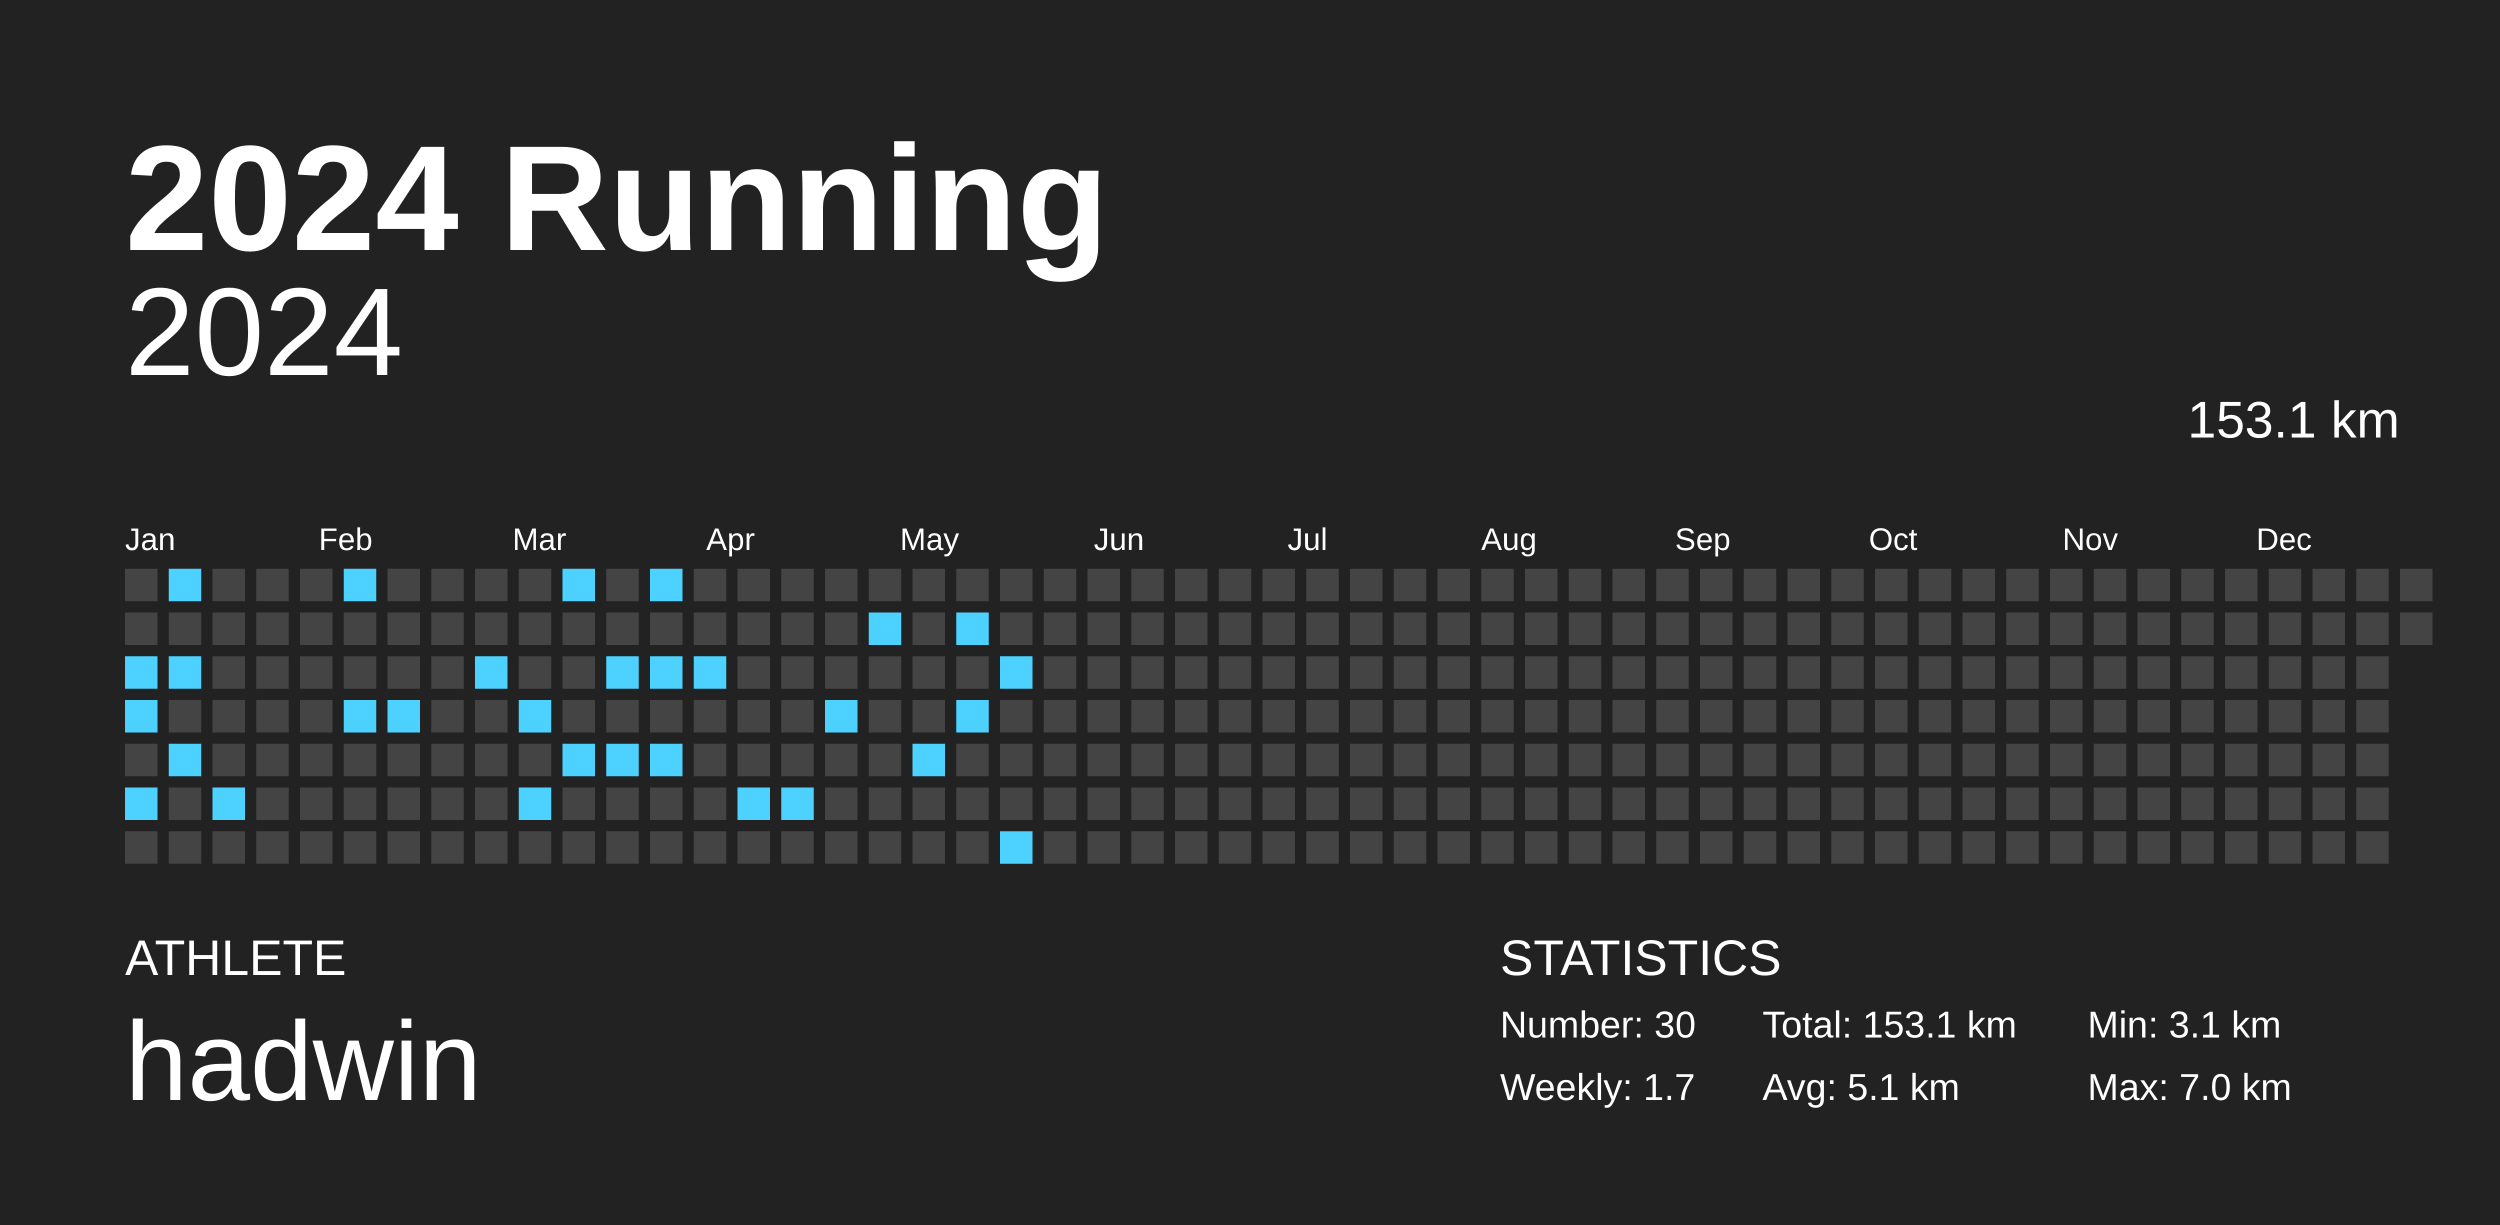
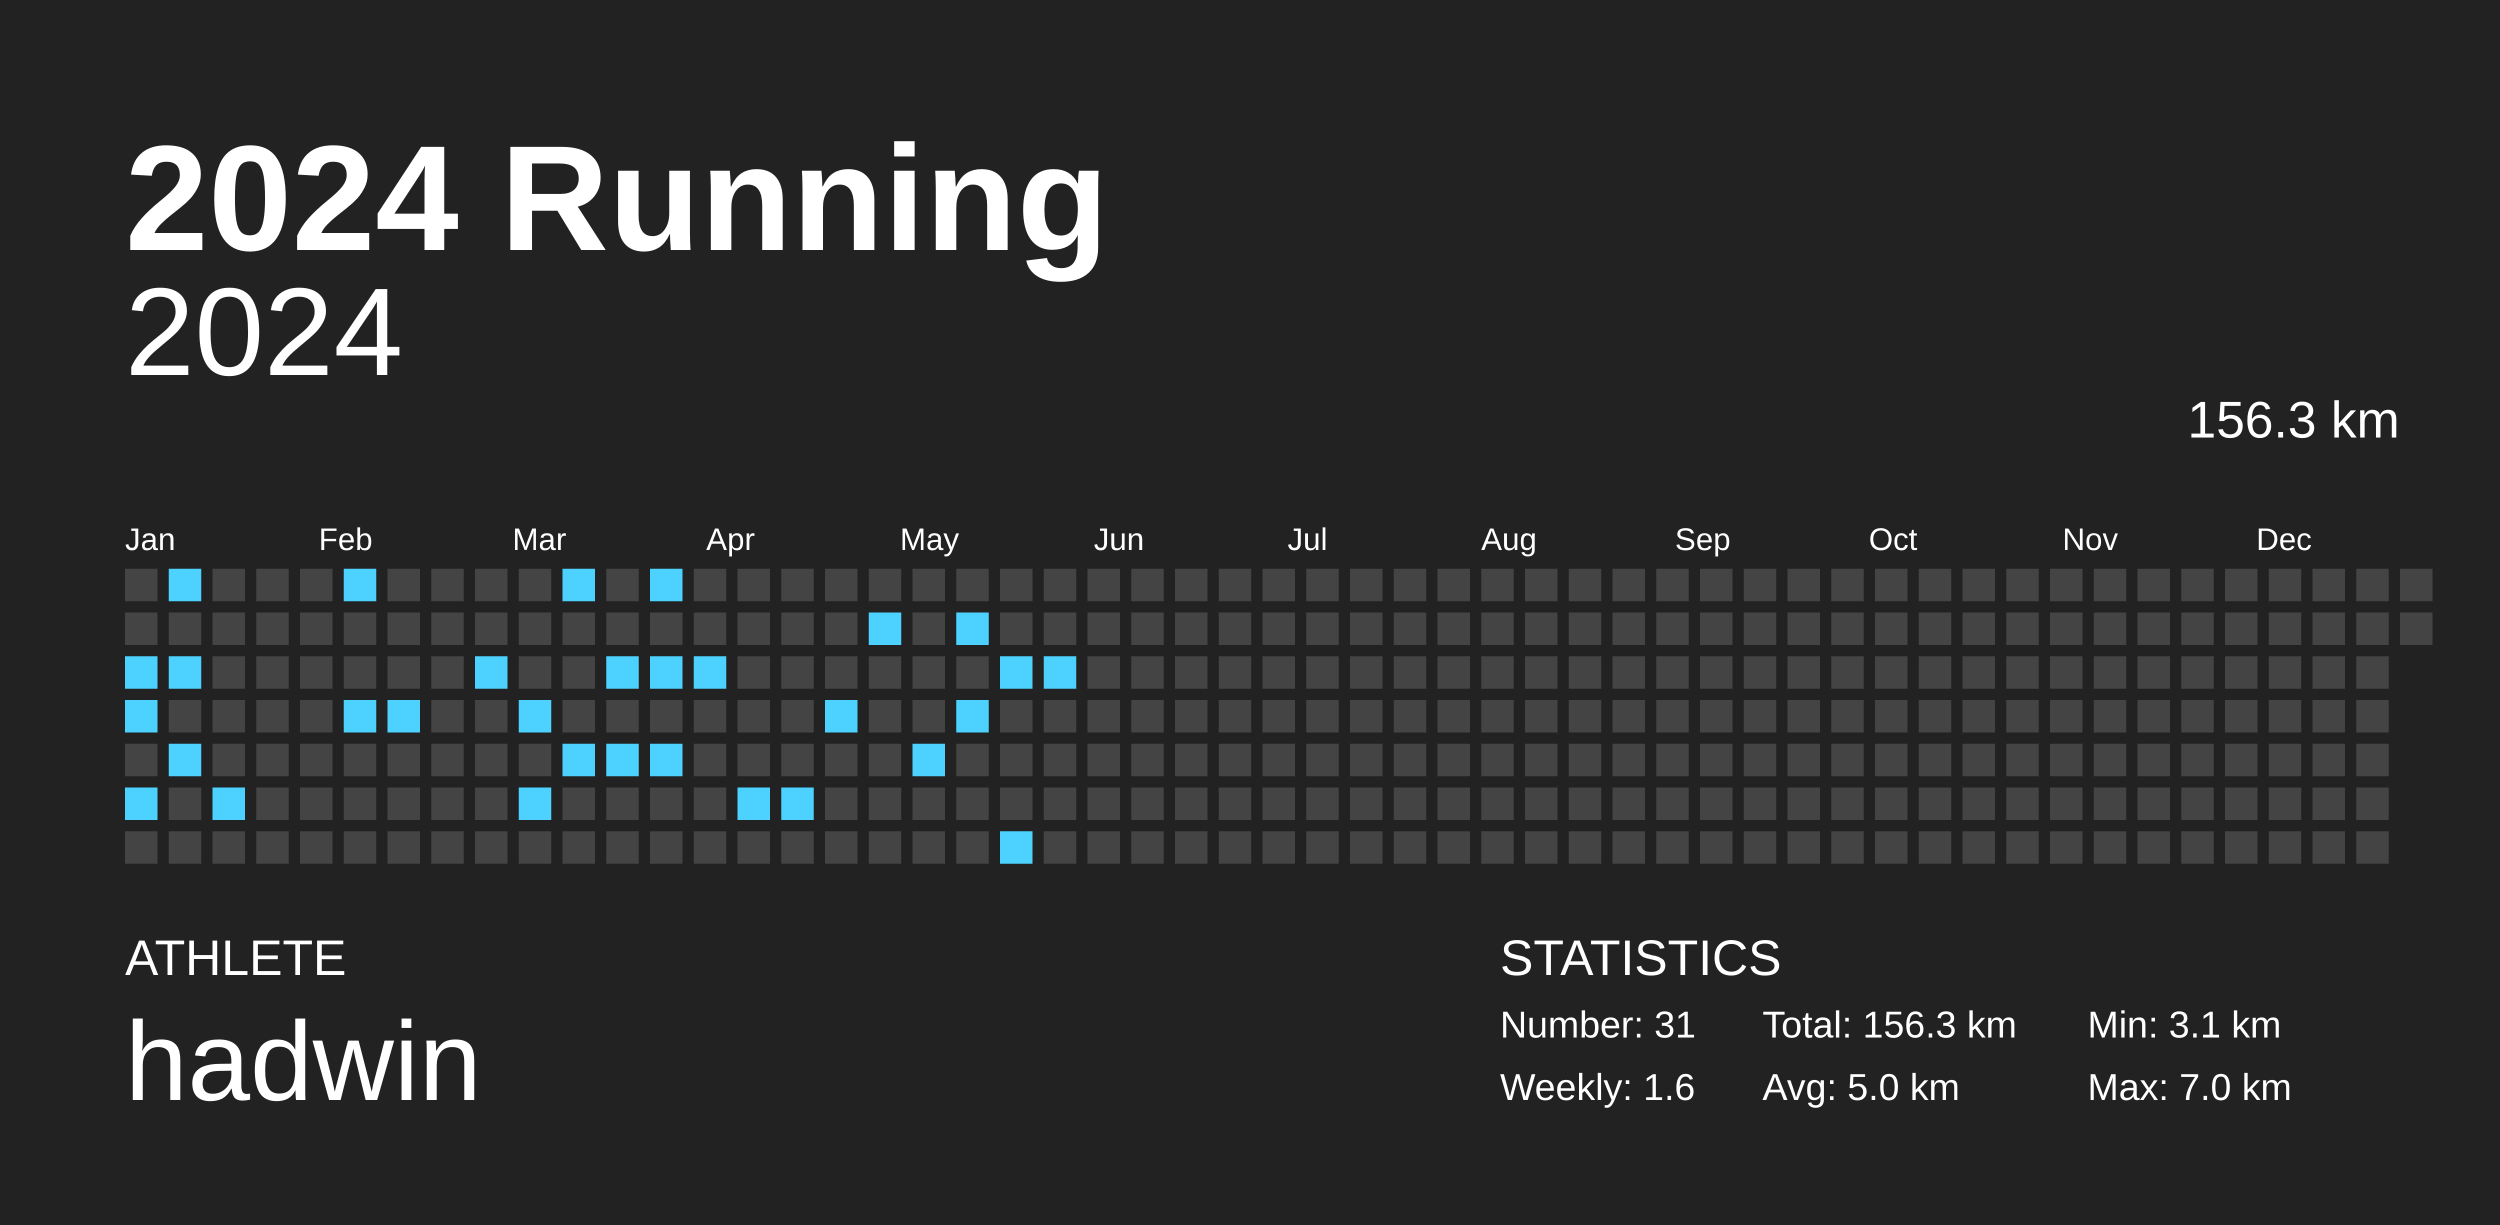
<svg xmlns="http://www.w3.org/2000/svg" baseProfile="full" height="98mm" version="1.1" viewBox="0,0,200,98" width="200mm">
  <defs />
  <rect fill="#222222" height="98" width="200" x="0" y="0" />
  <text fill="#FFFFFF" style="font-size:12px; font-family:Arial; font-weight:bold;" x="10" y="20">2024 Running</text>
  <text fill="#FFFFFF" style="font-size:4px; font-family:Arial" x="10" y="78">ATHLETE</text>
  <text fill="#FFFFFF" style="font-size:9px; font-family:Arial" x="10" y="88">hadwin</text>
  <text fill="#FFFFFF" style="font-size:4px; font-family:Arial" x="120" y="78">STATISTICS</text>
-   <text fill="#FFFFFF" style="font-size:3px; font-family:Arial" x="120" y="83">Number: 30</text>
-   <text fill="#FFFFFF" style="font-size:3px; font-family:Arial" x="120" y="88">Weekly: 1.7</text>
-   <text fill="#FFFFFF" style="font-size:3px; font-family:Arial" x="141" y="83">Total: 153.1 km</text>
-   <text fill="#FFFFFF" style="font-size:3px; font-family:Arial" x="141" y="88">Avg: 5.1 km</text>
+   <text fill="#FFFFFF" style="font-size:3px; font-family:Arial" x="120" y="83">Number: 31</text>
+   <text fill="#FFFFFF" style="font-size:3px; font-family:Arial" x="120" y="88">Weekly: 1.6</text>
+   <text fill="#FFFFFF" style="font-size:3px; font-family:Arial" x="141" y="83">Total: 156.3 km</text>
+   <text fill="#FFFFFF" style="font-size:3px; font-family:Arial" x="141" y="88">Avg: 5.0 km</text>
  <text fill="#FFFFFF" style="font-size:3px; font-family:Arial" x="167" y="83">Min: 3.1 km</text>
  <text fill="#FFFFFF" style="font-size:3px; font-family:Arial" x="167" y="88">Max: 7.0 km</text>
  <text alignment-baseline="hanging" fill="#FFFFFF" style="font-size:10.0px; font-family:Arial;" x="10" y="30">2024</text>
-   <text alignment-baseline="hanging" fill="#FFFFFF" style="font-size:4.125px; font-family:Arial;" x="175" y="35">153.1 km</text>
+   <text alignment-baseline="hanging" fill="#FFFFFF" style="font-size:4.125px; font-family:Arial;" x="175" y="35">156.3 km</text>
  <text fill="#FFFFFF" style="font-size:2.5px; font-family:Arial" x="10.0" y="44">Jan</text>
  <text fill="#FFFFFF" style="font-size:2.5px; font-family:Arial" x="25.5" y="44">Feb</text>
  <text fill="#FFFFFF" style="font-size:2.5px; font-family:Arial" x="41.0" y="44">Mar</text>
  <text fill="#FFFFFF" style="font-size:2.5px; font-family:Arial" x="56.5" y="44">Apr</text>
  <text fill="#FFFFFF" style="font-size:2.5px; font-family:Arial" x="72.0" y="44">May</text>
  <text fill="#FFFFFF" style="font-size:2.5px; font-family:Arial" x="87.5" y="44">Jun</text>
  <text fill="#FFFFFF" style="font-size:2.5px; font-family:Arial" x="103.0" y="44">Jul</text>
  <text fill="#FFFFFF" style="font-size:2.5px; font-family:Arial" x="118.5" y="44">Aug</text>
  <text fill="#FFFFFF" style="font-size:2.5px; font-family:Arial" x="134.0" y="44">Sep</text>
  <text fill="#FFFFFF" style="font-size:2.5px; font-family:Arial" x="149.5" y="44">Oct</text>
  <text fill="#FFFFFF" style="font-size:2.5px; font-family:Arial" x="165.0" y="44">Nov</text>
  <text fill="#FFFFFF" style="font-size:2.5px; font-family:Arial" x="180.5" y="44">Dec</text>
  <rect fill="#444444" height="2.6" width="2.6" x="10.0" y="45.5" />
  <rect fill="#444444" height="2.6" width="2.6" x="10.0" y="49.0" />
  <rect fill="#4dd2ff" height="2.6" width="2.6" x="10.0" y="52.5" />
  <rect fill="#4dd2ff" height="2.6" width="2.6" x="10.0" y="56.0" />
  <rect fill="#444444" height="2.6" width="2.6" x="10.0" y="59.5" />
  <rect fill="#4dd2ff" height="2.6" width="2.6" x="10.0" y="63.0" />
  <rect fill="#444444" height="2.6" width="2.6" x="10.0" y="66.5" />
  <rect fill="#4dd2ff" height="2.6" width="2.6" x="13.5" y="45.5" />
  <rect fill="#444444" height="2.6" width="2.6" x="13.5" y="49.0" />
  <rect fill="#4dd2ff" height="2.6" width="2.6" x="13.5" y="52.5" />
  <rect fill="#444444" height="2.6" width="2.6" x="13.5" y="56.0" />
  <rect fill="#4dd2ff" height="2.6" width="2.6" x="13.5" y="59.5" />
  <rect fill="#444444" height="2.6" width="2.6" x="13.5" y="63.0" />
  <rect fill="#444444" height="2.6" width="2.6" x="13.5" y="66.5" />
  <rect fill="#444444" height="2.6" width="2.6" x="17.0" y="45.5" />
  <rect fill="#444444" height="2.6" width="2.6" x="17.0" y="49.0" />
  <rect fill="#444444" height="2.6" width="2.6" x="17.0" y="52.5" />
  <rect fill="#444444" height="2.6" width="2.6" x="17.0" y="56.0" />
  <rect fill="#444444" height="2.6" width="2.6" x="17.0" y="59.5" />
  <rect fill="#4dd2ff" height="2.6" width="2.6" x="17.0" y="63.0" />
  <rect fill="#444444" height="2.6" width="2.6" x="17.0" y="66.5" />
  <rect fill="#444444" height="2.6" width="2.6" x="20.5" y="45.5" />
  <rect fill="#444444" height="2.6" width="2.6" x="20.5" y="49.0" />
  <rect fill="#444444" height="2.6" width="2.6" x="20.5" y="52.5" />
  <rect fill="#444444" height="2.6" width="2.6" x="20.5" y="56.0" />
  <rect fill="#444444" height="2.6" width="2.6" x="20.5" y="59.5" />
  <rect fill="#444444" height="2.6" width="2.6" x="20.5" y="63.0" />
  <rect fill="#444444" height="2.6" width="2.6" x="20.5" y="66.5" />
  <rect fill="#444444" height="2.6" width="2.6" x="24.0" y="45.5" />
  <rect fill="#444444" height="2.6" width="2.6" x="24.0" y="49.0" />
  <rect fill="#444444" height="2.6" width="2.6" x="24.0" y="52.5" />
  <rect fill="#444444" height="2.6" width="2.6" x="24.0" y="56.0" />
  <rect fill="#444444" height="2.6" width="2.6" x="24.0" y="59.5" />
  <rect fill="#444444" height="2.6" width="2.6" x="24.0" y="63.0" />
  <rect fill="#444444" height="2.6" width="2.6" x="24.0" y="66.5" />
  <rect fill="#4dd2ff" height="2.6" width="2.6" x="27.5" y="45.5" />
  <rect fill="#444444" height="2.6" width="2.6" x="27.5" y="49.0" />
  <rect fill="#444444" height="2.6" width="2.6" x="27.5" y="52.5" />
  <rect fill="#4dd2ff" height="2.6" width="2.6" x="27.5" y="56.0" />
  <rect fill="#444444" height="2.6" width="2.6" x="27.5" y="59.5" />
  <rect fill="#444444" height="2.6" width="2.6" x="27.5" y="63.0" />
  <rect fill="#444444" height="2.6" width="2.6" x="27.5" y="66.5" />
  <rect fill="#444444" height="2.6" width="2.6" x="31.0" y="45.5" />
  <rect fill="#444444" height="2.6" width="2.6" x="31.0" y="49.0" />
  <rect fill="#444444" height="2.6" width="2.6" x="31.0" y="52.5" />
  <rect fill="#4dd2ff" height="2.6" width="2.6" x="31.0" y="56.0" />
  <rect fill="#444444" height="2.6" width="2.6" x="31.0" y="59.5" />
  <rect fill="#444444" height="2.6" width="2.6" x="31.0" y="63.0" />
  <rect fill="#444444" height="2.6" width="2.6" x="31.0" y="66.5" />
  <rect fill="#444444" height="2.6" width="2.6" x="34.5" y="45.5" />
  <rect fill="#444444" height="2.6" width="2.6" x="34.5" y="49.0" />
  <rect fill="#444444" height="2.6" width="2.6" x="34.5" y="52.5" />
  <rect fill="#444444" height="2.6" width="2.6" x="34.5" y="56.0" />
  <rect fill="#444444" height="2.6" width="2.6" x="34.5" y="59.5" />
  <rect fill="#444444" height="2.6" width="2.6" x="34.5" y="63.0" />
  <rect fill="#444444" height="2.6" width="2.6" x="34.5" y="66.5" />
  <rect fill="#444444" height="2.6" width="2.6" x="38.0" y="45.5" />
  <rect fill="#444444" height="2.6" width="2.6" x="38.0" y="49.0" />
  <rect fill="#4dd2ff" height="2.6" width="2.6" x="38.0" y="52.5" />
  <rect fill="#444444" height="2.6" width="2.6" x="38.0" y="56.0" />
  <rect fill="#444444" height="2.6" width="2.6" x="38.0" y="59.5" />
  <rect fill="#444444" height="2.6" width="2.6" x="38.0" y="63.0" />
  <rect fill="#444444" height="2.6" width="2.6" x="38.0" y="66.5" />
  <rect fill="#444444" height="2.6" width="2.6" x="41.5" y="45.5" />
  <rect fill="#444444" height="2.6" width="2.6" x="41.5" y="49.0" />
  <rect fill="#444444" height="2.6" width="2.6" x="41.5" y="52.5" />
  <rect fill="#4dd2ff" height="2.6" width="2.6" x="41.5" y="56.0" />
  <rect fill="#444444" height="2.6" width="2.6" x="41.5" y="59.5" />
  <rect fill="#4dd2ff" height="2.6" width="2.6" x="41.5" y="63.0" />
  <rect fill="#444444" height="2.6" width="2.6" x="41.5" y="66.5" />
  <rect fill="#4dd2ff" height="2.6" width="2.6" x="45.0" y="45.5" />
  <rect fill="#444444" height="2.6" width="2.6" x="45.0" y="49.0" />
  <rect fill="#444444" height="2.6" width="2.6" x="45.0" y="52.5" />
  <rect fill="#444444" height="2.6" width="2.6" x="45.0" y="56.0" />
  <rect fill="#4dd2ff" height="2.6" width="2.6" x="45.0" y="59.5" />
  <rect fill="#444444" height="2.6" width="2.6" x="45.0" y="63.0" />
  <rect fill="#444444" height="2.6" width="2.6" x="45.0" y="66.5" />
  <rect fill="#444444" height="2.6" width="2.6" x="48.5" y="45.5" />
  <rect fill="#444444" height="2.6" width="2.6" x="48.5" y="49.0" />
  <rect fill="#4dd2ff" height="2.6" width="2.6" x="48.5" y="52.5" />
  <rect fill="#444444" height="2.6" width="2.6" x="48.5" y="56.0" />
  <rect fill="#4dd2ff" height="2.6" width="2.6" x="48.5" y="59.5" />
  <rect fill="#444444" height="2.6" width="2.6" x="48.5" y="63.0" />
  <rect fill="#444444" height="2.6" width="2.6" x="48.5" y="66.5" />
  <rect fill="#4dd2ff" height="2.6" width="2.6" x="52.0" y="45.5" />
  <rect fill="#444444" height="2.6" width="2.6" x="52.0" y="49.0" />
  <rect fill="#4dd2ff" height="2.6" width="2.6" x="52.0" y="52.5" />
  <rect fill="#444444" height="2.6" width="2.6" x="52.0" y="56.0" />
  <rect fill="#4dd2ff" height="2.6" width="2.6" x="52.0" y="59.5" />
  <rect fill="#444444" height="2.6" width="2.6" x="52.0" y="63.0" />
  <rect fill="#444444" height="2.6" width="2.6" x="52.0" y="66.5" />
  <rect fill="#444444" height="2.6" width="2.6" x="55.5" y="45.5" />
  <rect fill="#444444" height="2.6" width="2.6" x="55.5" y="49.0" />
  <rect fill="#4dd2ff" height="2.6" width="2.6" x="55.5" y="52.5" />
  <rect fill="#444444" height="2.6" width="2.6" x="55.5" y="56.0" />
  <rect fill="#444444" height="2.6" width="2.6" x="55.5" y="59.5" />
  <rect fill="#444444" height="2.6" width="2.6" x="55.5" y="63.0" />
  <rect fill="#444444" height="2.6" width="2.6" x="55.5" y="66.5" />
  <rect fill="#444444" height="2.6" width="2.6" x="59.0" y="45.5" />
  <rect fill="#444444" height="2.6" width="2.6" x="59.0" y="49.0" />
  <rect fill="#444444" height="2.6" width="2.6" x="59.0" y="52.5" />
  <rect fill="#444444" height="2.6" width="2.6" x="59.0" y="56.0" />
  <rect fill="#444444" height="2.6" width="2.6" x="59.0" y="59.5" />
  <rect fill="#4dd2ff" height="2.6" width="2.6" x="59.0" y="63.0" />
  <rect fill="#444444" height="2.6" width="2.6" x="59.0" y="66.5" />
  <rect fill="#444444" height="2.6" width="2.6" x="62.5" y="45.5" />
  <rect fill="#444444" height="2.6" width="2.6" x="62.5" y="49.0" />
  <rect fill="#444444" height="2.6" width="2.6" x="62.5" y="52.5" />
  <rect fill="#444444" height="2.6" width="2.6" x="62.5" y="56.0" />
  <rect fill="#444444" height="2.6" width="2.6" x="62.5" y="59.5" />
  <rect fill="#4dd2ff" height="2.6" width="2.6" x="62.5" y="63.0" />
  <rect fill="#444444" height="2.6" width="2.6" x="62.5" y="66.5" />
  <rect fill="#444444" height="2.6" width="2.6" x="66.0" y="45.5" />
  <rect fill="#444444" height="2.6" width="2.6" x="66.0" y="49.0" />
  <rect fill="#444444" height="2.6" width="2.6" x="66.0" y="52.5" />
  <rect fill="#4dd2ff" height="2.6" width="2.6" x="66.0" y="56.0" />
  <rect fill="#444444" height="2.6" width="2.6" x="66.0" y="59.5" />
  <rect fill="#444444" height="2.6" width="2.6" x="66.0" y="63.0" />
  <rect fill="#444444" height="2.6" width="2.6" x="66.0" y="66.5" />
  <rect fill="#444444" height="2.6" width="2.6" x="69.5" y="45.5" />
  <rect fill="#4dd2ff" height="2.6" width="2.6" x="69.5" y="49.0" />
  <rect fill="#444444" height="2.6" width="2.6" x="69.5" y="52.5" />
  <rect fill="#444444" height="2.6" width="2.6" x="69.5" y="56.0" />
  <rect fill="#444444" height="2.6" width="2.6" x="69.5" y="59.5" />
  <rect fill="#444444" height="2.6" width="2.6" x="69.5" y="63.0" />
  <rect fill="#444444" height="2.6" width="2.6" x="69.5" y="66.5" />
  <rect fill="#444444" height="2.6" width="2.6" x="73.0" y="45.5" />
  <rect fill="#444444" height="2.6" width="2.6" x="73.0" y="49.0" />
  <rect fill="#444444" height="2.6" width="2.6" x="73.0" y="52.5" />
  <rect fill="#444444" height="2.6" width="2.6" x="73.0" y="56.0" />
  <rect fill="#4dd2ff" height="2.6" width="2.6" x="73.0" y="59.5" />
  <rect fill="#444444" height="2.6" width="2.6" x="73.0" y="63.0" />
  <rect fill="#444444" height="2.6" width="2.6" x="73.0" y="66.5" />
  <rect fill="#444444" height="2.6" width="2.6" x="76.5" y="45.5" />
  <rect fill="#4dd2ff" height="2.6" width="2.6" x="76.5" y="49.0" />
  <rect fill="#444444" height="2.6" width="2.6" x="76.5" y="52.5" />
  <rect fill="#4dd2ff" height="2.6" width="2.6" x="76.5" y="56.0" />
  <rect fill="#444444" height="2.6" width="2.6" x="76.5" y="59.5" />
  <rect fill="#444444" height="2.6" width="2.6" x="76.5" y="63.0" />
  <rect fill="#444444" height="2.6" width="2.6" x="76.5" y="66.5" />
  <rect fill="#444444" height="2.6" width="2.6" x="80.0" y="45.5" />
  <rect fill="#444444" height="2.6" width="2.6" x="80.0" y="49.0" />
  <rect fill="#4dd2ff" height="2.6" width="2.6" x="80.0" y="52.5" />
  <rect fill="#444444" height="2.6" width="2.6" x="80.0" y="56.0" />
  <rect fill="#444444" height="2.6" width="2.6" x="80.0" y="59.5" />
  <rect fill="#444444" height="2.6" width="2.6" x="80.0" y="63.0" />
  <rect fill="#4dd2ff" height="2.6" width="2.6" x="80.0" y="66.5" />
  <rect fill="#444444" height="2.6" width="2.6" x="83.5" y="45.5" />
  <rect fill="#444444" height="2.6" width="2.6" x="83.5" y="49.0" />
-   <rect fill="#444444" height="2.6" width="2.6" x="83.5" y="52.5" />
+   <rect fill="#4dd2ff" height="2.6" width="2.6" x="83.5" y="52.5" />
  <rect fill="#444444" height="2.6" width="2.6" x="83.5" y="56.0" />
  <rect fill="#444444" height="2.6" width="2.6" x="83.5" y="59.5" />
  <rect fill="#444444" height="2.6" width="2.6" x="83.5" y="63.0" />
  <rect fill="#444444" height="2.6" width="2.6" x="83.5" y="66.5" />
  <rect fill="#444444" height="2.6" width="2.6" x="87.0" y="45.5" />
  <rect fill="#444444" height="2.6" width="2.6" x="87.0" y="49.0" />
  <rect fill="#444444" height="2.6" width="2.6" x="87.0" y="52.5" />
  <rect fill="#444444" height="2.6" width="2.6" x="87.0" y="56.0" />
  <rect fill="#444444" height="2.6" width="2.6" x="87.0" y="59.5" />
  <rect fill="#444444" height="2.6" width="2.6" x="87.0" y="63.0" />
  <rect fill="#444444" height="2.6" width="2.6" x="87.0" y="66.5" />
  <rect fill="#444444" height="2.6" width="2.6" x="90.5" y="45.5" />
  <rect fill="#444444" height="2.6" width="2.6" x="90.5" y="49.0" />
  <rect fill="#444444" height="2.6" width="2.6" x="90.5" y="52.5" />
  <rect fill="#444444" height="2.6" width="2.6" x="90.5" y="56.0" />
  <rect fill="#444444" height="2.6" width="2.6" x="90.5" y="59.5" />
  <rect fill="#444444" height="2.6" width="2.6" x="90.5" y="63.0" />
  <rect fill="#444444" height="2.6" width="2.6" x="90.5" y="66.5" />
  <rect fill="#444444" height="2.6" width="2.6" x="94.0" y="45.5" />
  <rect fill="#444444" height="2.6" width="2.6" x="94.0" y="49.0" />
  <rect fill="#444444" height="2.6" width="2.6" x="94.0" y="52.5" />
  <rect fill="#444444" height="2.6" width="2.6" x="94.0" y="56.0" />
  <rect fill="#444444" height="2.6" width="2.6" x="94.0" y="59.5" />
  <rect fill="#444444" height="2.6" width="2.6" x="94.0" y="63.0" />
  <rect fill="#444444" height="2.6" width="2.6" x="94.0" y="66.5" />
  <rect fill="#444444" height="2.6" width="2.6" x="97.5" y="45.5" />
  <rect fill="#444444" height="2.6" width="2.6" x="97.5" y="49.0" />
  <rect fill="#444444" height="2.6" width="2.6" x="97.5" y="52.5" />
  <rect fill="#444444" height="2.6" width="2.6" x="97.5" y="56.0" />
  <rect fill="#444444" height="2.6" width="2.6" x="97.5" y="59.5" />
  <rect fill="#444444" height="2.6" width="2.6" x="97.5" y="63.0" />
  <rect fill="#444444" height="2.6" width="2.6" x="97.5" y="66.5" />
  <rect fill="#444444" height="2.6" width="2.6" x="101.0" y="45.5" />
  <rect fill="#444444" height="2.6" width="2.6" x="101.0" y="49.0" />
  <rect fill="#444444" height="2.6" width="2.6" x="101.0" y="52.5" />
  <rect fill="#444444" height="2.6" width="2.6" x="101.0" y="56.0" />
  <rect fill="#444444" height="2.6" width="2.6" x="101.0" y="59.5" />
  <rect fill="#444444" height="2.6" width="2.6" x="101.0" y="63.0" />
  <rect fill="#444444" height="2.6" width="2.6" x="101.0" y="66.5" />
  <rect fill="#444444" height="2.6" width="2.6" x="104.5" y="45.5" />
  <rect fill="#444444" height="2.6" width="2.6" x="104.5" y="49.0" />
  <rect fill="#444444" height="2.6" width="2.6" x="104.5" y="52.5" />
  <rect fill="#444444" height="2.6" width="2.6" x="104.5" y="56.0" />
  <rect fill="#444444" height="2.6" width="2.6" x="104.5" y="59.5" />
  <rect fill="#444444" height="2.6" width="2.6" x="104.5" y="63.0" />
  <rect fill="#444444" height="2.6" width="2.6" x="104.5" y="66.5" />
  <rect fill="#444444" height="2.6" width="2.6" x="108.0" y="45.5" />
  <rect fill="#444444" height="2.6" width="2.6" x="108.0" y="49.0" />
  <rect fill="#444444" height="2.6" width="2.6" x="108.0" y="52.5" />
  <rect fill="#444444" height="2.6" width="2.6" x="108.0" y="56.0" />
  <rect fill="#444444" height="2.6" width="2.6" x="108.0" y="59.5" />
  <rect fill="#444444" height="2.6" width="2.6" x="108.0" y="63.0" />
  <rect fill="#444444" height="2.6" width="2.6" x="108.0" y="66.5" />
  <rect fill="#444444" height="2.6" width="2.6" x="111.5" y="45.5" />
  <rect fill="#444444" height="2.6" width="2.6" x="111.5" y="49.0" />
  <rect fill="#444444" height="2.6" width="2.6" x="111.5" y="52.5" />
  <rect fill="#444444" height="2.6" width="2.6" x="111.5" y="56.0" />
  <rect fill="#444444" height="2.6" width="2.6" x="111.5" y="59.5" />
  <rect fill="#444444" height="2.6" width="2.6" x="111.5" y="63.0" />
  <rect fill="#444444" height="2.6" width="2.6" x="111.5" y="66.5" />
  <rect fill="#444444" height="2.6" width="2.6" x="115.0" y="45.5" />
  <rect fill="#444444" height="2.6" width="2.6" x="115.0" y="49.0" />
  <rect fill="#444444" height="2.6" width="2.6" x="115.0" y="52.5" />
  <rect fill="#444444" height="2.6" width="2.6" x="115.0" y="56.0" />
  <rect fill="#444444" height="2.6" width="2.6" x="115.0" y="59.5" />
  <rect fill="#444444" height="2.6" width="2.6" x="115.0" y="63.0" />
  <rect fill="#444444" height="2.6" width="2.6" x="115.0" y="66.5" />
  <rect fill="#444444" height="2.6" width="2.6" x="118.5" y="45.5" />
  <rect fill="#444444" height="2.6" width="2.6" x="118.5" y="49.0" />
  <rect fill="#444444" height="2.6" width="2.6" x="118.5" y="52.5" />
  <rect fill="#444444" height="2.6" width="2.6" x="118.5" y="56.0" />
  <rect fill="#444444" height="2.6" width="2.6" x="118.5" y="59.5" />
  <rect fill="#444444" height="2.6" width="2.6" x="118.5" y="63.0" />
  <rect fill="#444444" height="2.6" width="2.6" x="118.5" y="66.5" />
  <rect fill="#444444" height="2.6" width="2.6" x="122.0" y="45.5" />
  <rect fill="#444444" height="2.6" width="2.6" x="122.0" y="49.0" />
  <rect fill="#444444" height="2.6" width="2.6" x="122.0" y="52.5" />
  <rect fill="#444444" height="2.6" width="2.6" x="122.0" y="56.0" />
  <rect fill="#444444" height="2.6" width="2.6" x="122.0" y="59.5" />
  <rect fill="#444444" height="2.6" width="2.6" x="122.0" y="63.0" />
  <rect fill="#444444" height="2.6" width="2.6" x="122.0" y="66.5" />
  <rect fill="#444444" height="2.6" width="2.6" x="125.5" y="45.5" />
  <rect fill="#444444" height="2.6" width="2.6" x="125.5" y="49.0" />
  <rect fill="#444444" height="2.6" width="2.6" x="125.5" y="52.5" />
  <rect fill="#444444" height="2.6" width="2.6" x="125.5" y="56.0" />
  <rect fill="#444444" height="2.6" width="2.6" x="125.5" y="59.5" />
  <rect fill="#444444" height="2.6" width="2.6" x="125.5" y="63.0" />
  <rect fill="#444444" height="2.6" width="2.6" x="125.5" y="66.5" />
  <rect fill="#444444" height="2.6" width="2.6" x="129.0" y="45.5" />
  <rect fill="#444444" height="2.6" width="2.6" x="129.0" y="49.0" />
  <rect fill="#444444" height="2.6" width="2.6" x="129.0" y="52.5" />
  <rect fill="#444444" height="2.6" width="2.6" x="129.0" y="56.0" />
  <rect fill="#444444" height="2.6" width="2.6" x="129.0" y="59.5" />
  <rect fill="#444444" height="2.6" width="2.6" x="129.0" y="63.0" />
  <rect fill="#444444" height="2.6" width="2.6" x="129.0" y="66.5" />
  <rect fill="#444444" height="2.6" width="2.6" x="132.5" y="45.5" />
  <rect fill="#444444" height="2.6" width="2.6" x="132.5" y="49.0" />
  <rect fill="#444444" height="2.6" width="2.6" x="132.5" y="52.5" />
  <rect fill="#444444" height="2.6" width="2.6" x="132.5" y="56.0" />
  <rect fill="#444444" height="2.6" width="2.6" x="132.5" y="59.5" />
  <rect fill="#444444" height="2.6" width="2.6" x="132.5" y="63.0" />
  <rect fill="#444444" height="2.6" width="2.6" x="132.5" y="66.5" />
  <rect fill="#444444" height="2.6" width="2.6" x="136.0" y="45.5" />
  <rect fill="#444444" height="2.6" width="2.6" x="136.0" y="49.0" />
  <rect fill="#444444" height="2.6" width="2.6" x="136.0" y="52.5" />
  <rect fill="#444444" height="2.6" width="2.6" x="136.0" y="56.0" />
  <rect fill="#444444" height="2.6" width="2.6" x="136.0" y="59.5" />
  <rect fill="#444444" height="2.6" width="2.6" x="136.0" y="63.0" />
  <rect fill="#444444" height="2.6" width="2.6" x="136.0" y="66.5" />
  <rect fill="#444444" height="2.6" width="2.6" x="139.5" y="45.5" />
  <rect fill="#444444" height="2.6" width="2.6" x="139.5" y="49.0" />
  <rect fill="#444444" height="2.6" width="2.6" x="139.5" y="52.5" />
  <rect fill="#444444" height="2.6" width="2.6" x="139.5" y="56.0" />
  <rect fill="#444444" height="2.6" width="2.6" x="139.5" y="59.5" />
  <rect fill="#444444" height="2.6" width="2.6" x="139.5" y="63.0" />
  <rect fill="#444444" height="2.6" width="2.6" x="139.5" y="66.5" />
  <rect fill="#444444" height="2.6" width="2.6" x="143.0" y="45.5" />
  <rect fill="#444444" height="2.6" width="2.6" x="143.0" y="49.0" />
  <rect fill="#444444" height="2.6" width="2.6" x="143.0" y="52.5" />
  <rect fill="#444444" height="2.6" width="2.6" x="143.0" y="56.0" />
  <rect fill="#444444" height="2.6" width="2.6" x="143.0" y="59.5" />
  <rect fill="#444444" height="2.6" width="2.6" x="143.0" y="63.0" />
  <rect fill="#444444" height="2.6" width="2.6" x="143.0" y="66.5" />
  <rect fill="#444444" height="2.6" width="2.6" x="146.5" y="45.5" />
  <rect fill="#444444" height="2.6" width="2.6" x="146.5" y="49.0" />
  <rect fill="#444444" height="2.6" width="2.6" x="146.5" y="52.5" />
  <rect fill="#444444" height="2.6" width="2.6" x="146.5" y="56.0" />
  <rect fill="#444444" height="2.6" width="2.6" x="146.5" y="59.5" />
  <rect fill="#444444" height="2.6" width="2.6" x="146.5" y="63.0" />
  <rect fill="#444444" height="2.6" width="2.6" x="146.5" y="66.5" />
  <rect fill="#444444" height="2.6" width="2.6" x="150.0" y="45.5" />
  <rect fill="#444444" height="2.6" width="2.6" x="150.0" y="49.0" />
  <rect fill="#444444" height="2.6" width="2.6" x="150.0" y="52.5" />
  <rect fill="#444444" height="2.6" width="2.6" x="150.0" y="56.0" />
  <rect fill="#444444" height="2.6" width="2.6" x="150.0" y="59.5" />
  <rect fill="#444444" height="2.6" width="2.6" x="150.0" y="63.0" />
  <rect fill="#444444" height="2.6" width="2.6" x="150.0" y="66.5" />
  <rect fill="#444444" height="2.6" width="2.6" x="153.5" y="45.5" />
  <rect fill="#444444" height="2.6" width="2.6" x="153.5" y="49.0" />
  <rect fill="#444444" height="2.6" width="2.6" x="153.5" y="52.5" />
  <rect fill="#444444" height="2.6" width="2.6" x="153.5" y="56.0" />
  <rect fill="#444444" height="2.6" width="2.6" x="153.5" y="59.5" />
  <rect fill="#444444" height="2.6" width="2.6" x="153.5" y="63.0" />
  <rect fill="#444444" height="2.6" width="2.6" x="153.5" y="66.5" />
  <rect fill="#444444" height="2.6" width="2.6" x="157.0" y="45.5" />
  <rect fill="#444444" height="2.6" width="2.6" x="157.0" y="49.0" />
  <rect fill="#444444" height="2.6" width="2.6" x="157.0" y="52.5" />
  <rect fill="#444444" height="2.6" width="2.6" x="157.0" y="56.0" />
  <rect fill="#444444" height="2.6" width="2.6" x="157.0" y="59.5" />
  <rect fill="#444444" height="2.6" width="2.6" x="157.0" y="63.0" />
  <rect fill="#444444" height="2.6" width="2.6" x="157.0" y="66.5" />
  <rect fill="#444444" height="2.6" width="2.6" x="160.5" y="45.5" />
  <rect fill="#444444" height="2.6" width="2.6" x="160.5" y="49.0" />
  <rect fill="#444444" height="2.6" width="2.6" x="160.5" y="52.5" />
  <rect fill="#444444" height="2.6" width="2.6" x="160.5" y="56.0" />
  <rect fill="#444444" height="2.6" width="2.6" x="160.5" y="59.5" />
  <rect fill="#444444" height="2.6" width="2.6" x="160.5" y="63.0" />
  <rect fill="#444444" height="2.6" width="2.6" x="160.5" y="66.5" />
  <rect fill="#444444" height="2.6" width="2.6" x="164.0" y="45.5" />
  <rect fill="#444444" height="2.6" width="2.6" x="164.0" y="49.0" />
  <rect fill="#444444" height="2.6" width="2.6" x="164.0" y="52.5" />
  <rect fill="#444444" height="2.6" width="2.6" x="164.0" y="56.0" />
  <rect fill="#444444" height="2.6" width="2.6" x="164.0" y="59.5" />
  <rect fill="#444444" height="2.6" width="2.6" x="164.0" y="63.0" />
  <rect fill="#444444" height="2.6" width="2.6" x="164.0" y="66.5" />
  <rect fill="#444444" height="2.6" width="2.6" x="167.5" y="45.5" />
  <rect fill="#444444" height="2.6" width="2.6" x="167.5" y="49.0" />
  <rect fill="#444444" height="2.6" width="2.6" x="167.5" y="52.5" />
  <rect fill="#444444" height="2.6" width="2.6" x="167.5" y="56.0" />
  <rect fill="#444444" height="2.6" width="2.6" x="167.5" y="59.5" />
  <rect fill="#444444" height="2.6" width="2.6" x="167.5" y="63.0" />
  <rect fill="#444444" height="2.6" width="2.6" x="167.5" y="66.5" />
  <rect fill="#444444" height="2.6" width="2.6" x="171.0" y="45.5" />
  <rect fill="#444444" height="2.6" width="2.6" x="171.0" y="49.0" />
  <rect fill="#444444" height="2.6" width="2.6" x="171.0" y="52.5" />
  <rect fill="#444444" height="2.6" width="2.6" x="171.0" y="56.0" />
  <rect fill="#444444" height="2.6" width="2.6" x="171.0" y="59.5" />
  <rect fill="#444444" height="2.6" width="2.6" x="171.0" y="63.0" />
  <rect fill="#444444" height="2.6" width="2.6" x="171.0" y="66.5" />
  <rect fill="#444444" height="2.6" width="2.6" x="174.5" y="45.5" />
  <rect fill="#444444" height="2.6" width="2.6" x="174.5" y="49.0" />
  <rect fill="#444444" height="2.6" width="2.6" x="174.5" y="52.5" />
  <rect fill="#444444" height="2.6" width="2.6" x="174.5" y="56.0" />
  <rect fill="#444444" height="2.6" width="2.6" x="174.5" y="59.5" />
  <rect fill="#444444" height="2.6" width="2.6" x="174.5" y="63.0" />
  <rect fill="#444444" height="2.6" width="2.6" x="174.5" y="66.5" />
  <rect fill="#444444" height="2.6" width="2.6" x="178.0" y="45.5" />
  <rect fill="#444444" height="2.6" width="2.6" x="178.0" y="49.0" />
  <rect fill="#444444" height="2.6" width="2.6" x="178.0" y="52.5" />
  <rect fill="#444444" height="2.6" width="2.6" x="178.0" y="56.0" />
  <rect fill="#444444" height="2.6" width="2.6" x="178.0" y="59.5" />
  <rect fill="#444444" height="2.6" width="2.6" x="178.0" y="63.0" />
  <rect fill="#444444" height="2.6" width="2.6" x="178.0" y="66.5" />
  <rect fill="#444444" height="2.6" width="2.6" x="181.5" y="45.5" />
  <rect fill="#444444" height="2.6" width="2.6" x="181.5" y="49.0" />
  <rect fill="#444444" height="2.6" width="2.6" x="181.5" y="52.5" />
  <rect fill="#444444" height="2.6" width="2.6" x="181.5" y="56.0" />
  <rect fill="#444444" height="2.6" width="2.6" x="181.5" y="59.5" />
  <rect fill="#444444" height="2.6" width="2.6" x="181.5" y="63.0" />
  <rect fill="#444444" height="2.6" width="2.6" x="181.5" y="66.5" />
  <rect fill="#444444" height="2.6" width="2.6" x="185.0" y="45.5" />
  <rect fill="#444444" height="2.6" width="2.6" x="185.0" y="49.0" />
  <rect fill="#444444" height="2.6" width="2.6" x="185.0" y="52.5" />
  <rect fill="#444444" height="2.6" width="2.6" x="185.0" y="56.0" />
  <rect fill="#444444" height="2.6" width="2.6" x="185.0" y="59.5" />
  <rect fill="#444444" height="2.6" width="2.6" x="185.0" y="63.0" />
  <rect fill="#444444" height="2.6" width="2.6" x="185.0" y="66.5" />
  <rect fill="#444444" height="2.6" width="2.6" x="188.5" y="45.5" />
  <rect fill="#444444" height="2.6" width="2.6" x="188.5" y="49.0" />
  <rect fill="#444444" height="2.6" width="2.6" x="188.5" y="52.5" />
  <rect fill="#444444" height="2.6" width="2.6" x="188.5" y="56.0" />
  <rect fill="#444444" height="2.6" width="2.6" x="188.5" y="59.5" />
  <rect fill="#444444" height="2.6" width="2.6" x="188.5" y="63.0" />
  <rect fill="#444444" height="2.6" width="2.6" x="188.5" y="66.5" />
  <rect fill="#444444" height="2.6" width="2.6" x="192.0" y="45.5" />
  <rect fill="#444444" height="2.6" width="2.6" x="192.0" y="49.0" />
</svg>
